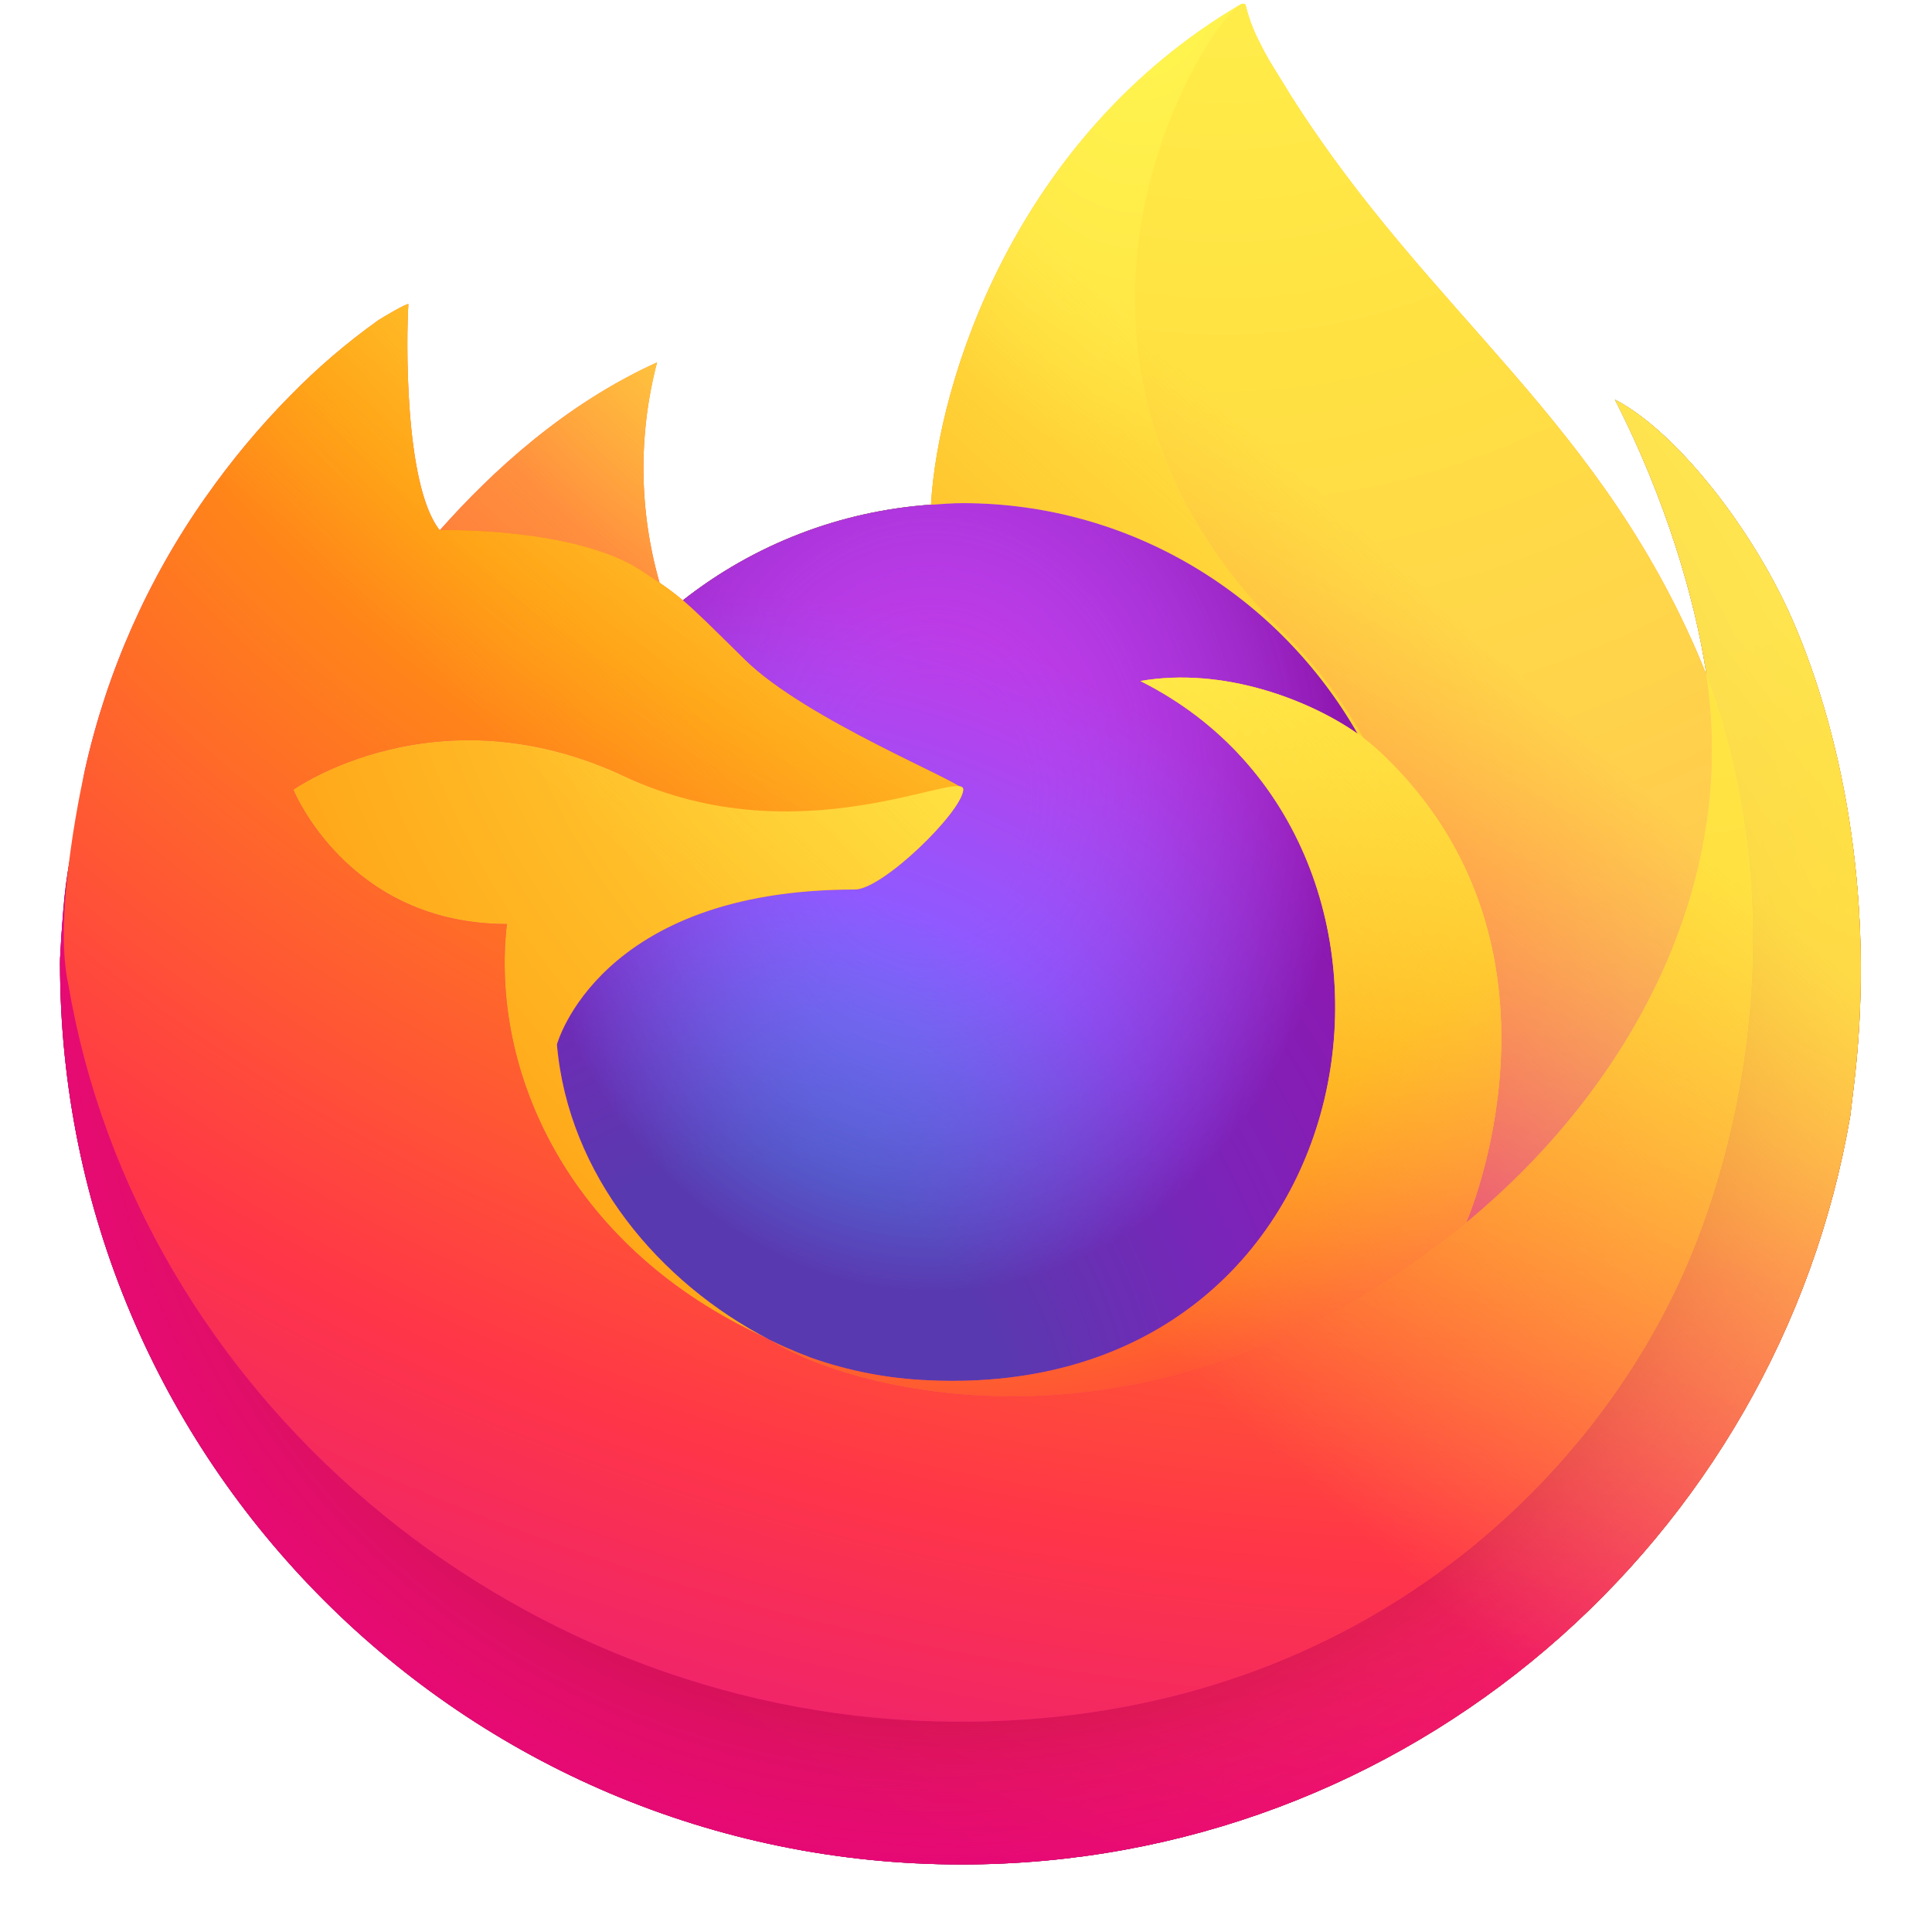
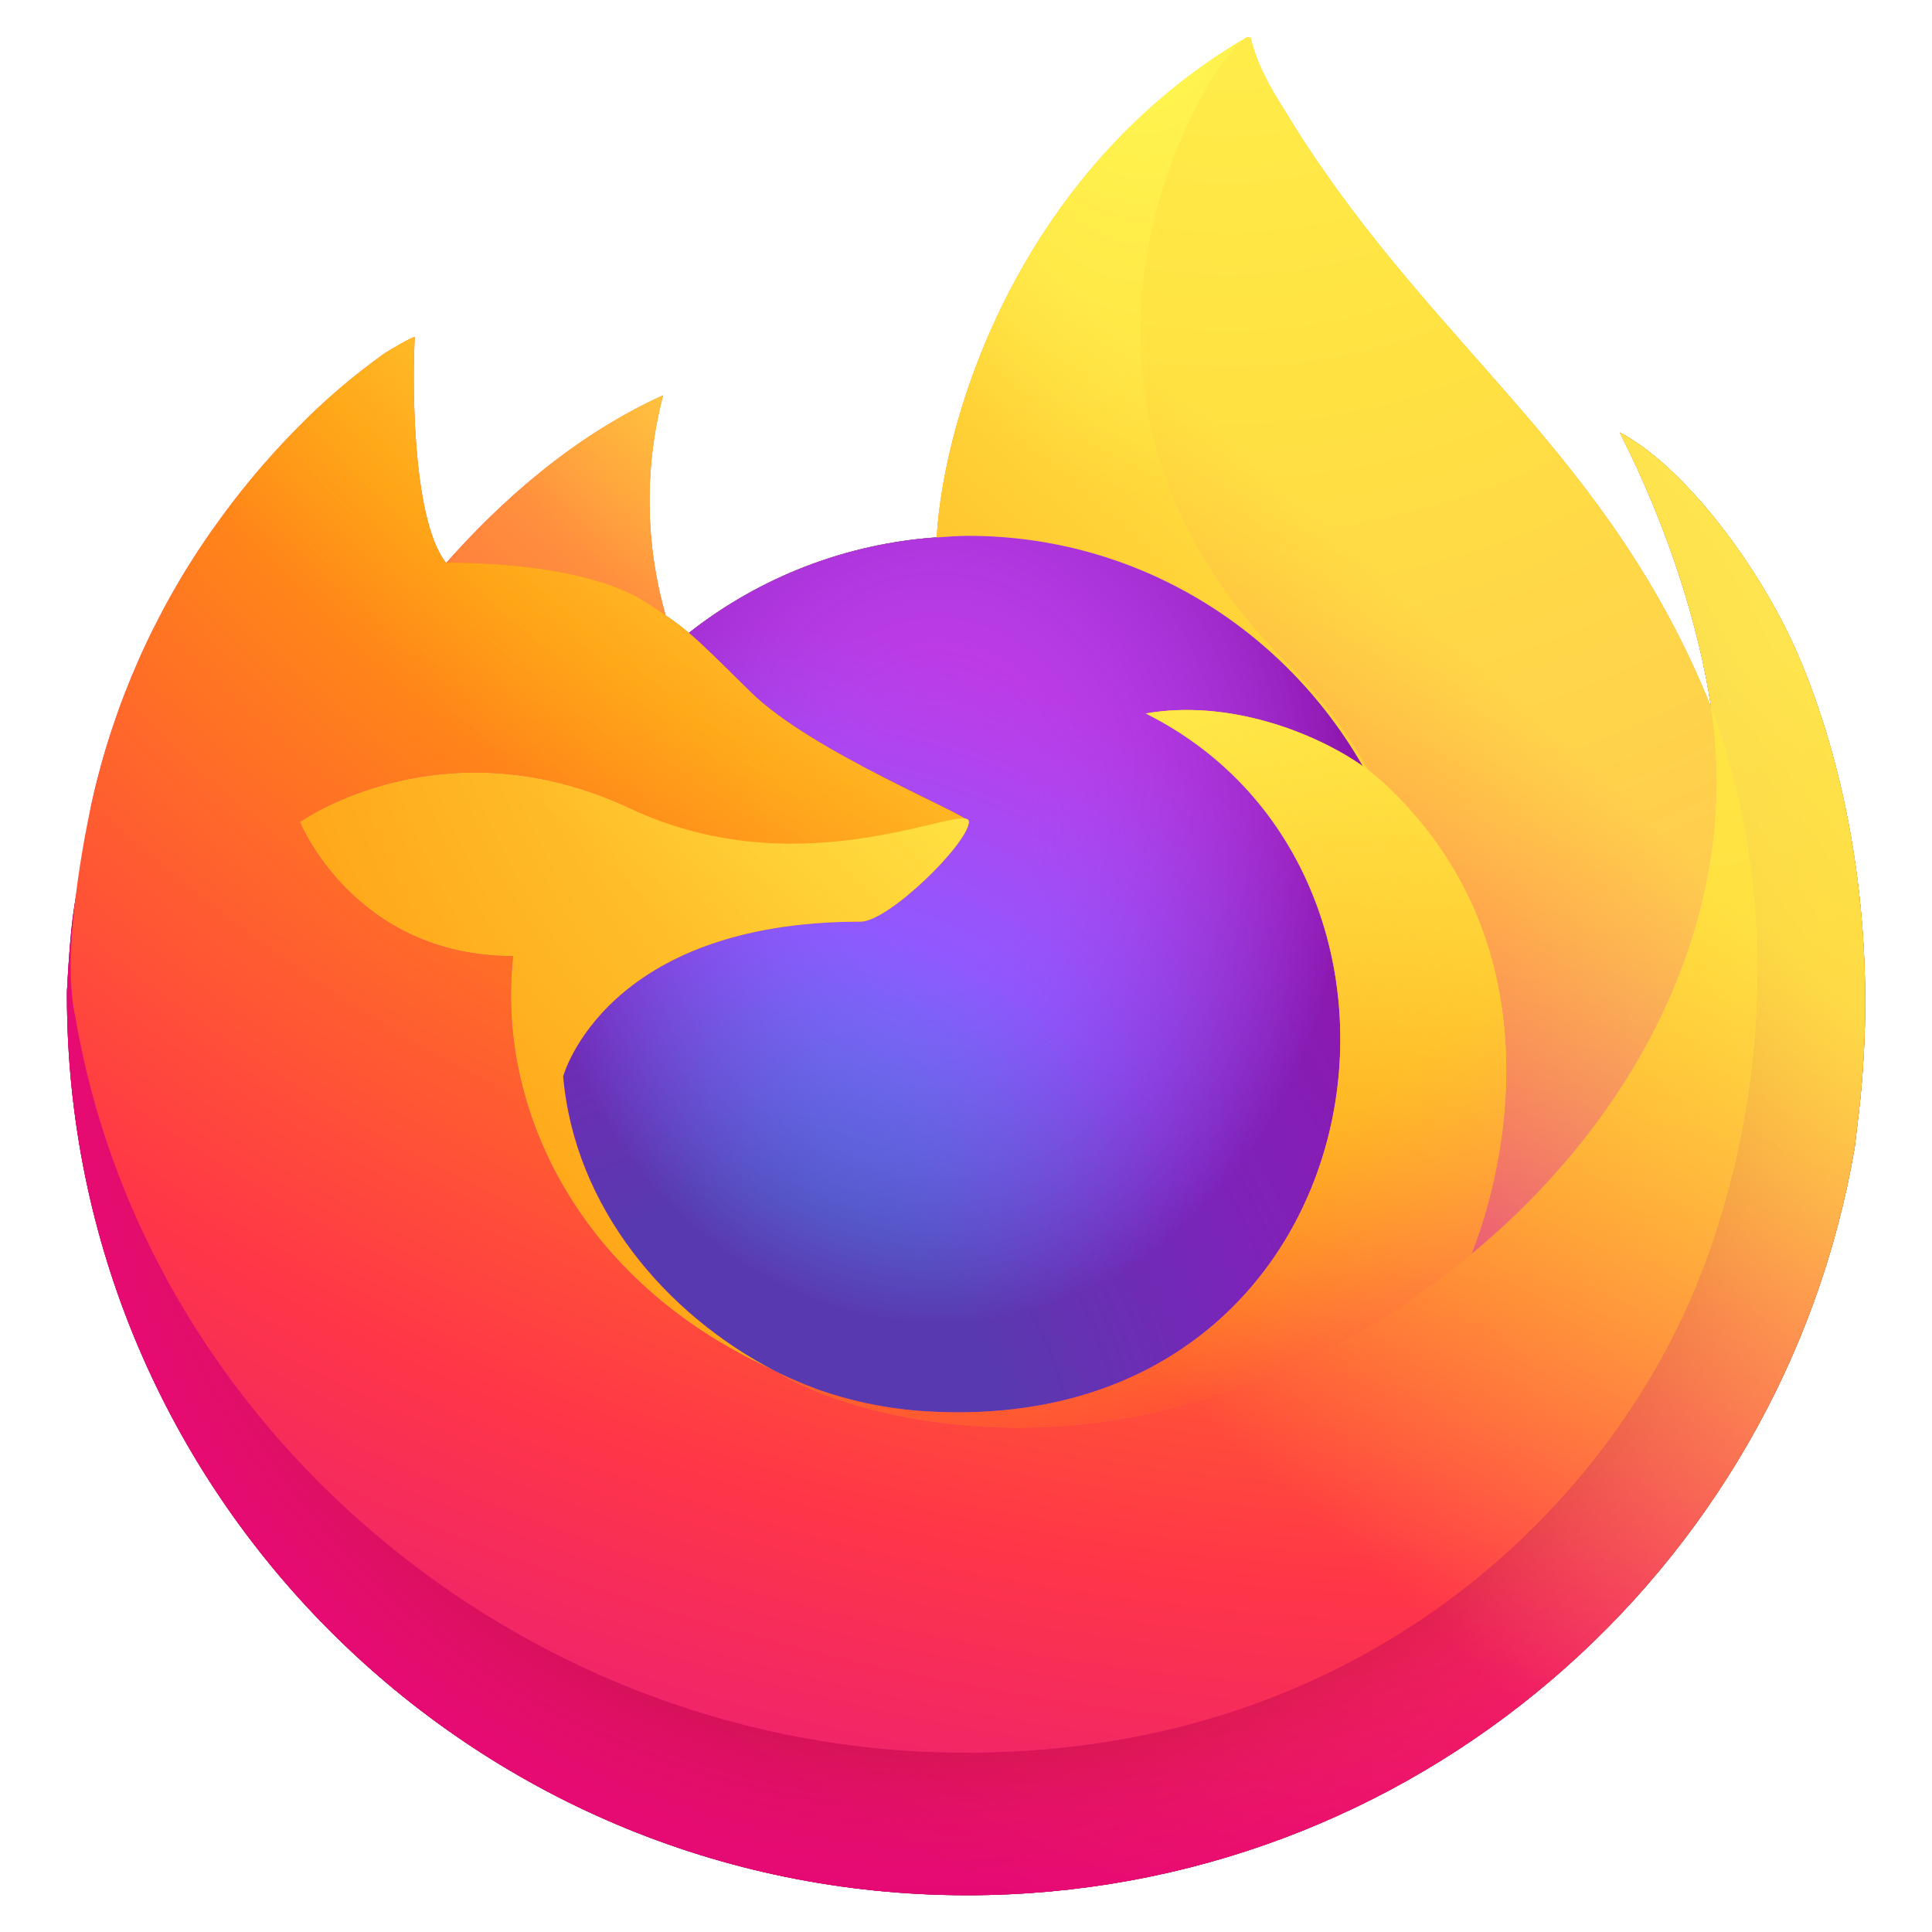
- <svg xmlns="http://www.w3.org/2000/svg" xmlns:xlink="http://www.w3.org/1999/xlink" viewBox="0 0 51500 51500">
+ <svg xmlns="http://www.w3.org/2000/svg" xmlns:xlink="http://www.w3.org/1999/xlink" viewBox="-187.09 -891.19 51572.42 51572.42">
  <radialGradient id="b" cx="87.4%" cy="-12.9%" r="128%" gradientTransform="matrix(.8 0 0 1 .18 .13)">
    <stop offset=".13" stop-color="#ffbd4f" />
    <stop offset=".28" stop-color="#ff980e" />
    <stop offset=".47" stop-color="#ff3750" />
    <stop offset=".78" stop-color="#eb0878" />
    <stop offset=".86" stop-color="#e50080" />
  </radialGradient>
  <radialGradient id="d" cx="49%" cy="40%" r="128%" gradientTransform="matrix(.82 0 0 1 .09 0)">
    <stop offset=".3" stop-color="#960e18" />
    <stop offset=".35" stop-color="#b11927" stop-opacity=".74" />
    <stop offset=".43" stop-color="#db293d" stop-opacity=".34" />
    <stop offset=".5" stop-color="#f5334b" stop-opacity=".1" />
    <stop offset=".53" stop-color="#ff3750" stop-opacity="0" />
  </radialGradient>
  <radialGradient id="e" cx="48%" cy="-12%" r="140%">
    <stop offset=".13" stop-color="#fff44f" />
    <stop offset=".53" stop-color="#ff980e" />
  </radialGradient>
  <radialGradient id="f" cx="22.76%" cy="110.11%" r="100%">
    <stop offset=".35" stop-color="#3a8ee6" />
    <stop offset=".67" stop-color="#9059ff" />
    <stop offset="1" stop-color="#c139e6" />
  </radialGradient>
  <radialGradient id="h" cx="52%" cy="33%" r="59%" gradientTransform="scale(.9 1)">
    <stop offset=".21" stop-color="#9059ff" stop-opacity="0" />
    <stop offset=".97" stop-color="#6e008b" stop-opacity=".6" />
  </radialGradient>
  <radialGradient id="i" cx="210%" cy="-100%" r="290%">
    <stop offset=".1" stop-color="#ffe226" />
    <stop offset=".79" stop-color="#ff7139" />
  </radialGradient>
  <radialGradient id="j" cx="84%" cy="-41%" r="180%">
    <stop offset=".11" stop-color="#fff44f" />
    <stop offset=".46" stop-color="#ff980e" />
    <stop offset=".72" stop-color="#ff3647" />
    <stop offset=".9" stop-color="#e31587" />
  </radialGradient>
  <radialGradient id="k" cx="16.1%" cy="-18.6%" r="348.8%" gradientTransform="matrix(.10453 .46743 -.99452 .04913 -.05 -.26)">
    <stop offset="0" stop-color="#fff44f" />
    <stop offset=".3" stop-color="#ff980e" />
    <stop offset=".57" stop-color="#ff3647" />
    <stop offset=".74" stop-color="#e31587" />
  </radialGradient>
  <radialGradient id="l" cx="18.9%" cy="-42.5%" r="238.4%">
    <stop offset=".14" stop-color="#fff44f" />
    <stop offset=".48" stop-color="#ff980e" />
    <stop offset=".66" stop-color="#ff3647" />
    <stop offset=".9" stop-color="#e31587" />
  </radialGradient>
  <radialGradient id="m" cx="159.3%" cy="-44.72%" r="313.1%">
    <stop offset=".09" stop-color="#fff44f" />
    <stop offset=".63" stop-color="#ff980e" />
  </radialGradient>
  <linearGradient id="a" x1="87.25%" x2="9.4%" y1="15.5%" y2="93.1%">
    <stop offset=".05" stop-color="#fff44f" />
    <stop offset=".37" stop-color="#ff980e" />
    <stop offset=".53" stop-color="#ff3647" />
    <stop offset=".7" stop-color="#e31587" />
  </linearGradient>
  <linearGradient id="n" x1="80%" x2="18%" y1="14%" y2="84%">
    <stop offset=".17" stop-color="#fff44f" stop-opacity=".8" />
    <stop offset=".6" stop-color="#fff44f" stop-opacity="0" />
  </linearGradient>
  <path id="c" d="M47870 16735c-1044-2512-3160-5224-4820-6082 1352 2650 2134 5310 2433 7294 0-6 2 5 4 22l4 26c2268 6147 1032 12398-748 16218-2754 5910-9420 11967-19857 11670-11276-318-21210-8683-23064-19643-338-1728 0-2605 170-4008-207 1080-286 1394-390 3315l-2 123c0 13270 10760 24030 24032 24030 11887 0 21756-8630 23690-19963l110-927c477-4120-53-8453-1560-12075z" />
  <path id="g" d="M25677 21050c-40 598-2150 2660-2890 2660-6834 0-7943 4133-7943 4133 303 3480 2726 6348 5660 7865 134 70 270 130 405 193a13277 13277 0 00706 289 10674 10674 0 003127 603c11978 562 14300-14320 5655-18640 2213-385 4510 505 5794 1407-2100-3672-6025-6150-10530-6150-285 0-564 24-844 43a12025 12025 0 00-6614 2549c366 310 780 724 1650 1583 1630 1606 5813 3270 5822 3465z" />
  <path fill="url(#a)" d="M47870 16735c-1044-2512-3160-5224-4820-6082 1352 2650 2134 5310 2433 7294l5 40c-2718-6773-7325-9505-11088-15452l-566-920a7372 7372 0 01-265-497 4370 4370 0 01-359-950 63 63 0 00-55-65 82 82 0 00-45 0l-12 7-17 10 10-14c-6037 3536-8085 10076-8274 13350a12025 12025 0 00-6614 2548 7136 7136 0 00-622-470 11134 11134 0 01-68-5873c-2468 1124-4390 2900-5785 4470h-10c-953-1206-886-5187-832-6018-10-52-710 363-802 425a17507 17507 0 00-2349 2012 21048 21048 0 00-2244 2692l-1 3v-3a20284 20284 0 00-3225 7280l-32 160a39700 39700 0 00-237 1500l-5 52a22907 22907 0 00-390 3316l-1 120c0 13270 10760 24030 24032 24030 11887 0 21756-8630 23690-19963l110-927c477-4120-53-8453-1560-12075zM20170 35545c113 53 220 112 334 164l16 10a12620 12620 0 01-350-174zm5506-14493zm19813-3060l-3-23 4 26z" />
  <use fill="url(#b)" xlink:href="#c" />
  <use fill="url(#d)" xlink:href="#c" />
  <path fill="url(#e)" d="M36192 19560l150 110a13070 13070 0 00-2231-2911C26640 9290 32150 563 33080 120l10-13c-6037 3535-8085 10076-8273 13348 280-20 560-43 844-43 4505 0 8430 2477 10530 6150z" />
  <use fill="url(#f)" xlink:href="#g" />
  <use fill="url(#h)" xlink:href="#g" />
  <path fill="url(#i)" d="M17083 15204a24404 24404 0 01498 330 11134 11134 0 01-67-5874c-2470 1125-4390 2900-5785 4470 115-3 3600-66 5354 1074z" />
  <path fill="url(#j)" d="M1822 26240c1855 10960 11788 19325 23063 19644 10437 296 17104-5762 19858-11670 1780-3820 3016-10070 748-16218v-2l-4-24c-2-17-4-28-4-22l5 40c853 5566-1980 10958-6405 14604l-13 30c-8625 7023-16878 4237-18550 3097a14410 14410 0 01-350-174c-5028-2403-7105-6984-6660-10913-4245 0-5693-3580-5693-3580s3812-2718 8836-355c4653 2190 9023 355 9023 354-10-195-4192-1860-5822-3465-872-860-1285-1272-1652-1583a7136 7136 0 00-622-470 28293 28293 0 00-498-330c-1753-1140-5240-1076-5355-1073h-10c-953-1207-886-5188-832-6020-10-50-710 363-802 426a17507 17507 0 00-2349 2012 21048 21048 0 00-2244 2692l-1 3v-3a20284 20284 0 00-3225 7280c-10 52-865 3784-444 5720z" />
  <path fill="url(#k)" d="M34110 16760a13070 13070 0 012231 2910l360 296c5450 5020 2594 12120 2380 12626 4426-3646 7258-9038 6405-14604-2716-6774-7323-9506-11086-15453l-566-920a7372 7372 0 01-265-497 4370 4370 0 01-359-950 63 63 0 00-55-65 82 82 0 00-45 0l-12 7-17 10c-930 443-6440 9170 1030 16640z" />
  <path fill="url(#l)" d="M36702 19965a4743 4743 0 00-360-295l-150-110c-1283-900-3580-1792-5794-1407 8644 4322 6323 19203-5655 18640a10674 10674 0 01-3127-603 13451 13451 0 01-706-289 9064 9064 0 01-405-193l16 10c1670 1140 9924 3925 18550-3097l13-30c213-506 3068-7606-2380-12626z" />
  <path fill="url(#m)" d="M14844 27844s1110-4133 7943-4133c740 0 2850-2062 2890-2660s-4370 1836-9023-354c-5024-2363-8836 354-8836 354s1448 3580 5693 3580c-445 3930 1632 8510 6660 10913 113 53 218 112 334 164-2935-1517-5358-4384-5660-7865z" />
  <path fill="url(#n)" d="M47870 16735c-1044-2512-3160-5224-4820-6082 1352 2650 2134 5310 2433 7294l5 40c-2718-6773-7325-9505-11088-15452l-566-920a7372 7372 0 01-265-497 4370 4370 0 01-359-950 63 63 0 00-55-65 82 82 0 00-45 0l-12 7-17 10 10-14c-6037 3536-8085 10076-8274 13350 280-20 560-43 845-43 4505 0 8430 2477 10530 6148-1284-900-3580-1792-5795-1407 8644 4322 6323 19203-5655 18640a10674 10674 0 01-3127-603 13451 13451 0 01-706-289 9064 9064 0 01-405-193l17 10a14410 14410 0 01-350-174c112 53 218 112 333 164-2935-1517-5358-4384-5660-7865 0 0 1108-4133 7942-4133 740 0 2850-2062 2890-2660-10-195-4190-1860-5822-3465-870-860-1285-1272-1650-1583a7136 7136 0 00-623-470 11134 11134 0 01-67-5873c-2470 1124-4390 2900-5785 4470h-10c-953-1207-886-5187-832-6020-10-50-710 363-802 426a17507 17507 0 00-2349 2012 21048 21048 0 00-2243 2692l-1 3v-3a20284 20284 0 00-3225 7280l-32 160a39787 39787 0 00-277 1515c-2 18 2-17 0 0a27956 27956 0 00-355 3353l-3 122c0 13270 10760 24030 24032 24030 11887 0 21756-8630 23690-19963l110-927c477-4120-53-8453-1560-12075zm-2384 1234l4 26v-2l-4-24z" />
</svg>
